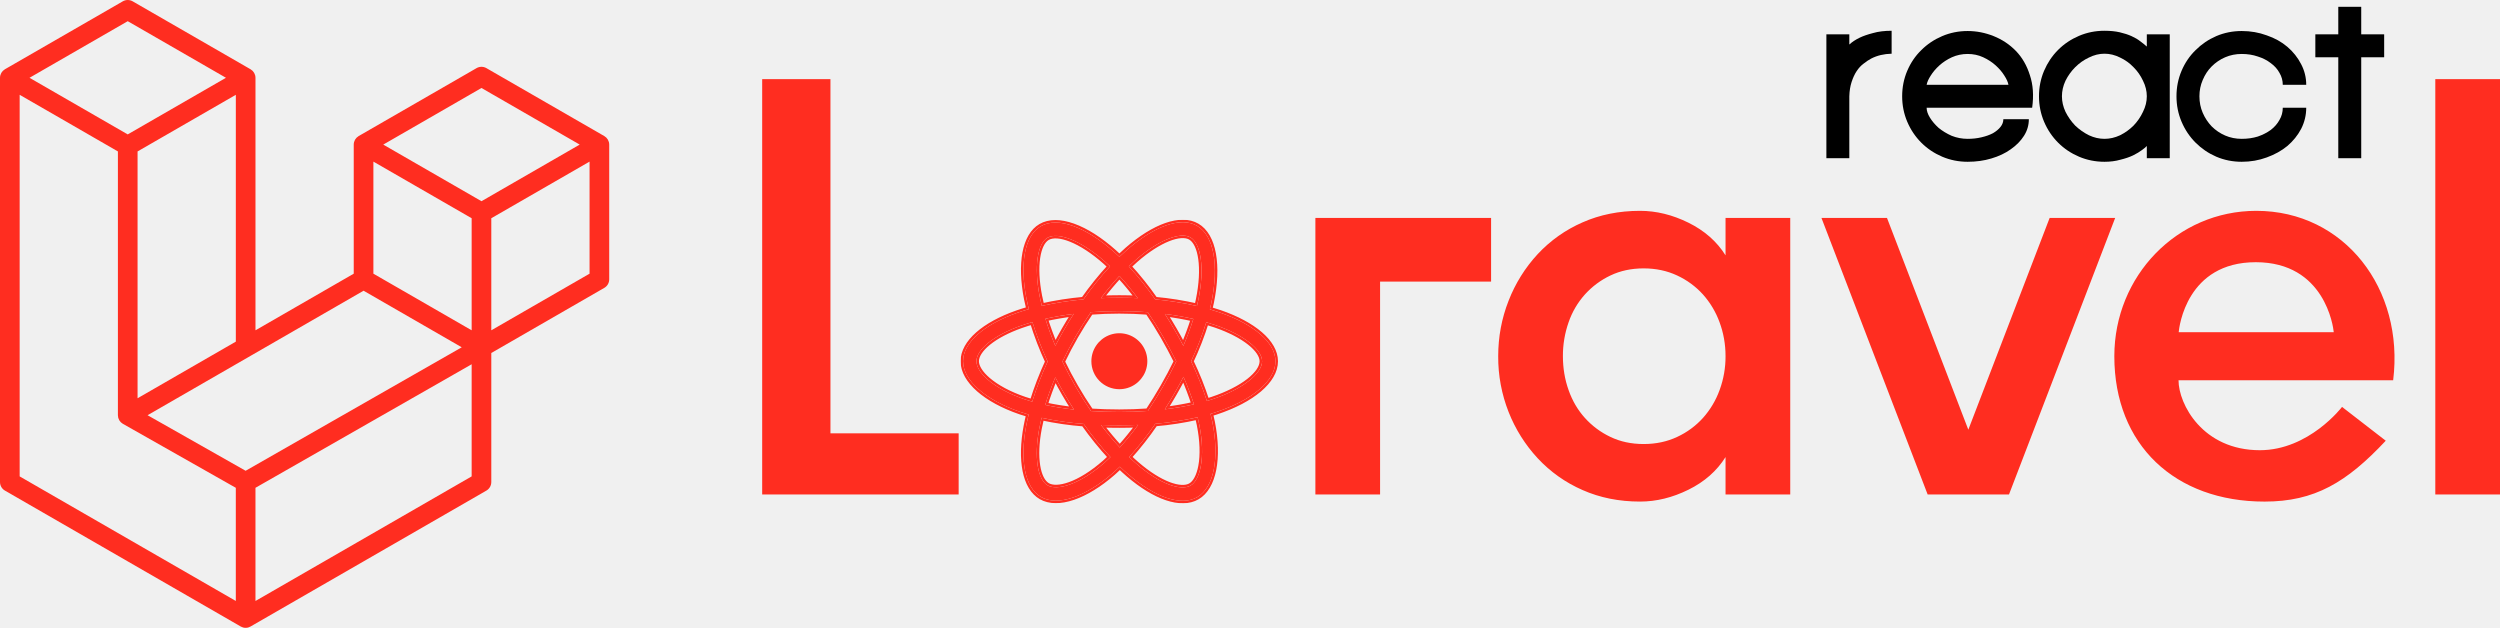
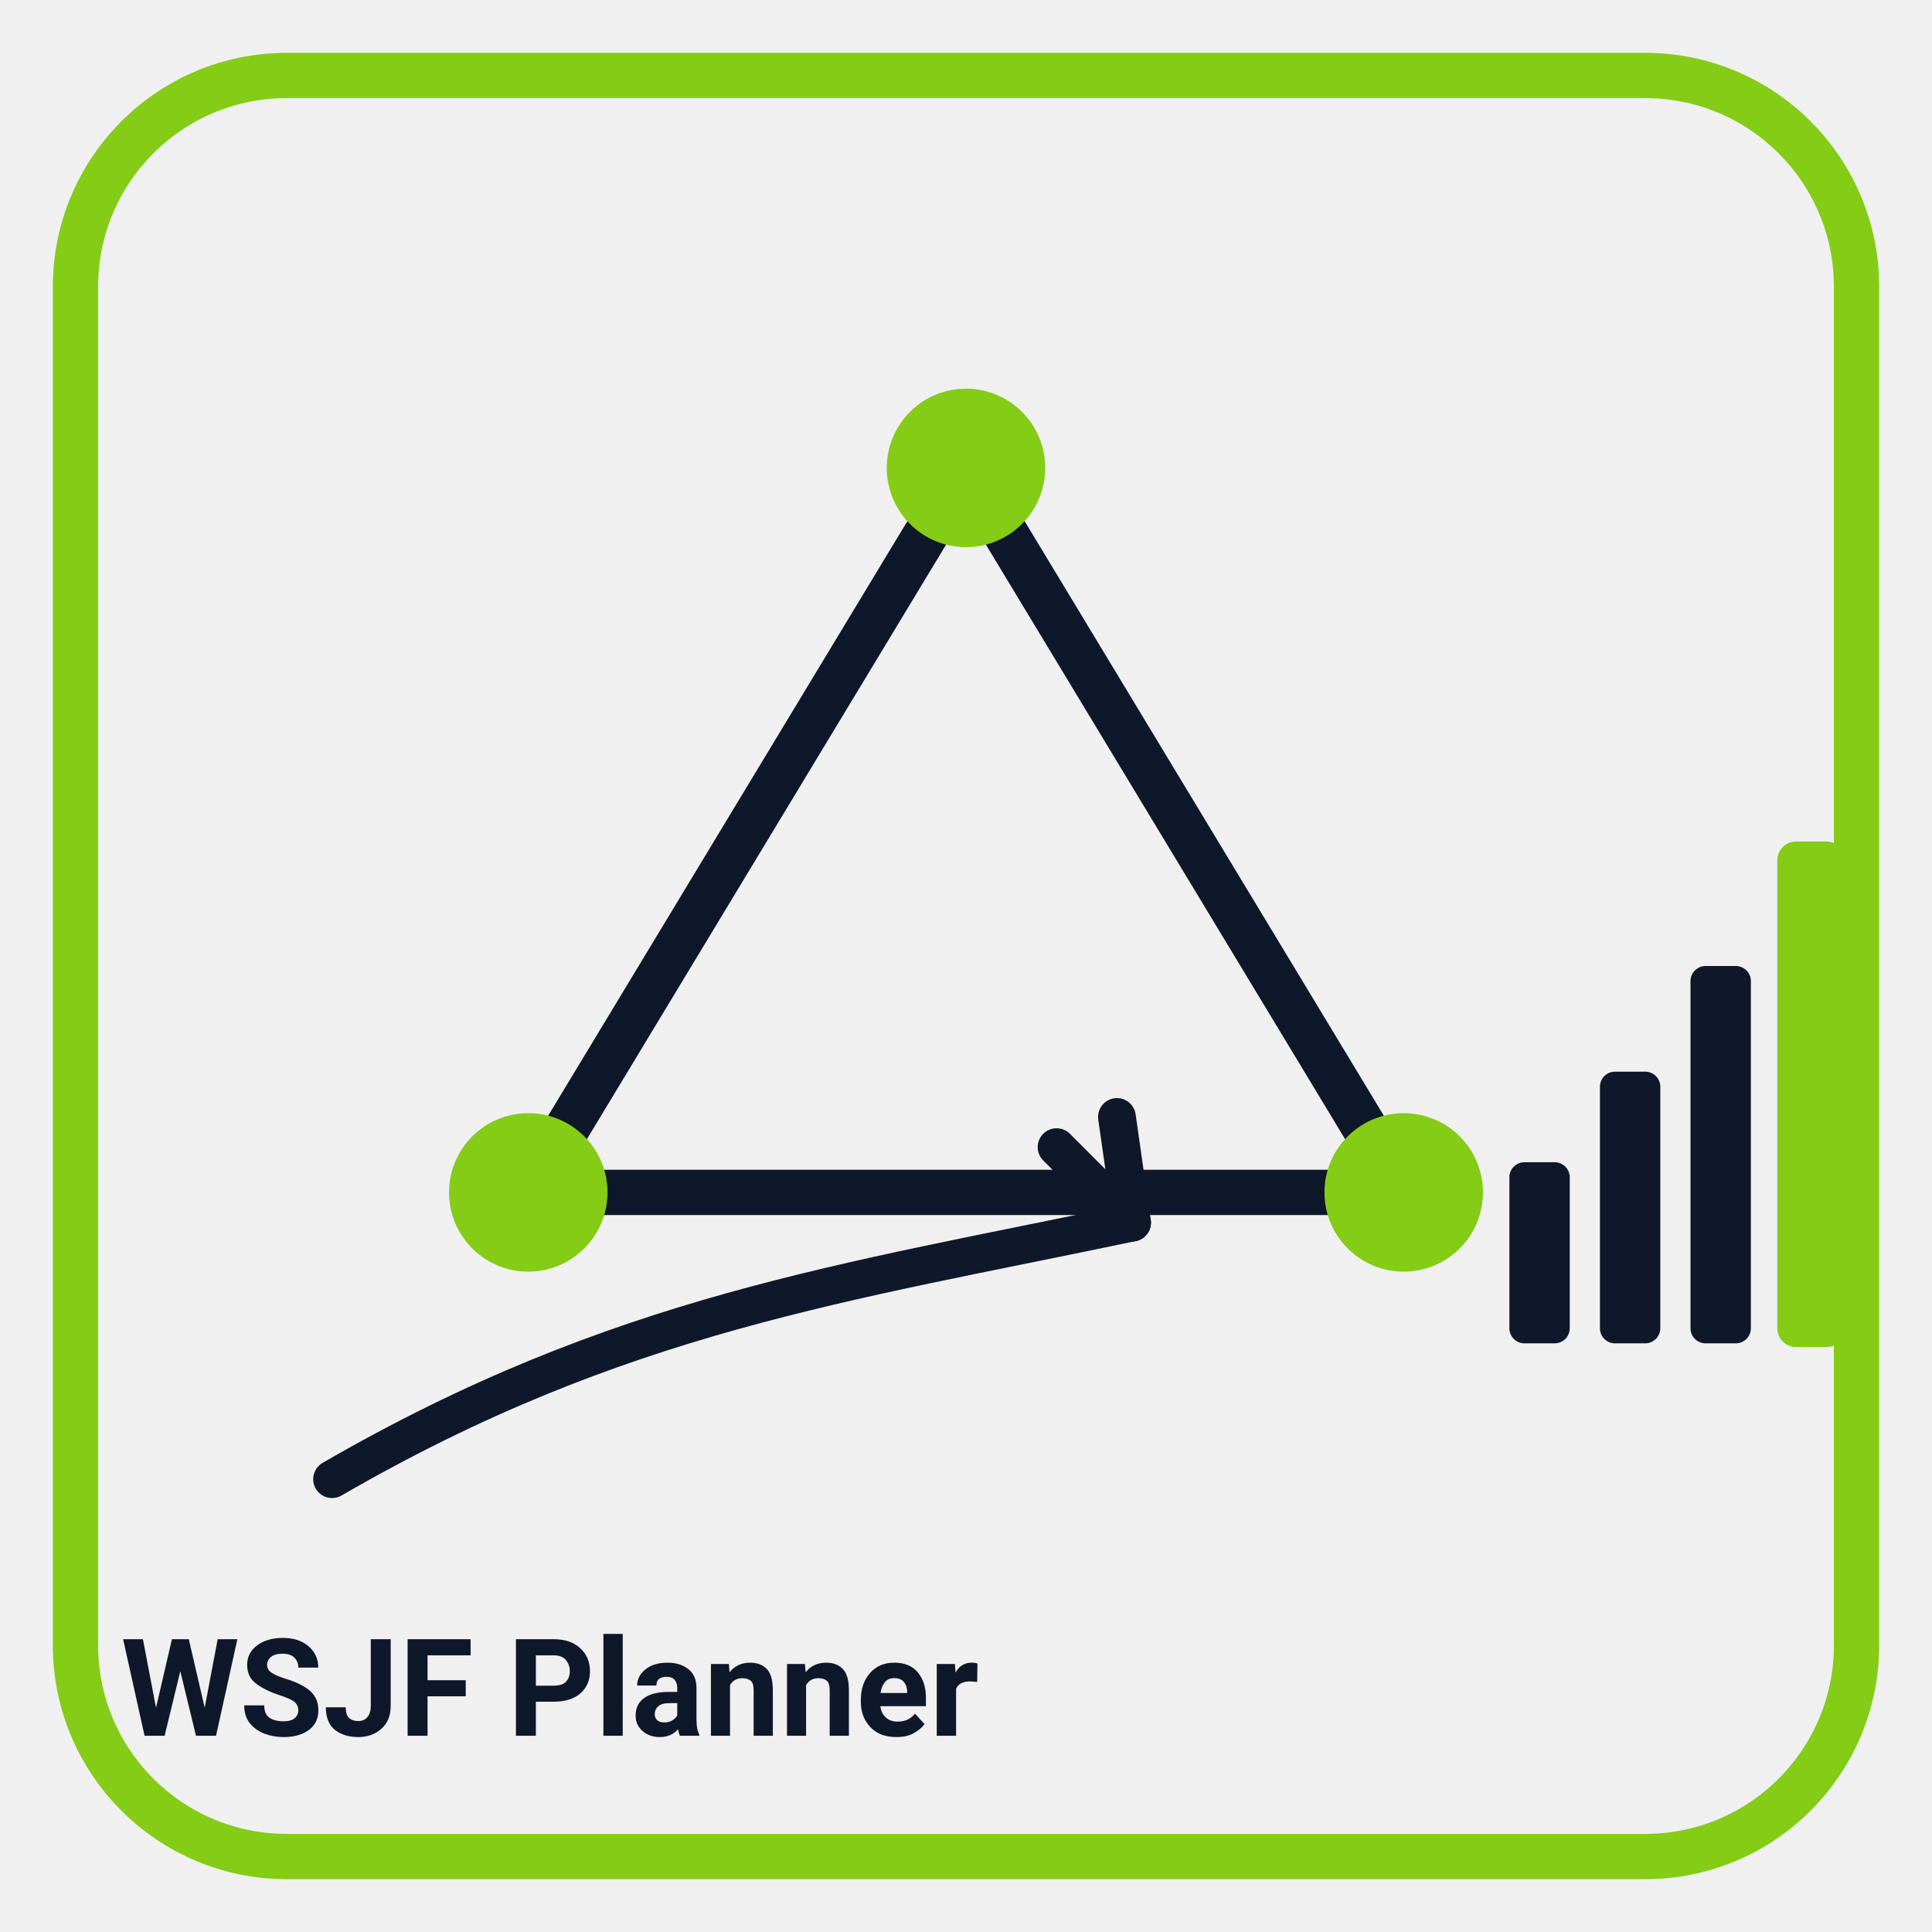
- <svg xmlns="http://www.w3.org/2000/svg" width="1991" height="500" viewBox="0 0 1991 500" fill="none">
-   <mask id="path-1-outside-1_1_7" maskUnits="userSpaceOnUse" x="765" y="175" width="253" height="226" fill="black">
-     <rect fill="white" x="765" y="175" width="253" height="226" />
-     <path d="M971.537 248.894C968.887 247.988 966.217 247.145 963.529 246.365C963.975 244.551 964.386 242.726 964.763 240.892C970.827 211.403 966.862 187.646 953.33 179.825C940.374 172.321 919.125 180.141 897.69 198.84C895.582 200.685 893.518 202.585 891.496 204.541C890.149 203.242 888.767 201.97 887.35 200.727C864.884 180.732 842.365 172.31 828.849 180.157C815.893 187.677 812.042 210.009 817.499 237.958C818.045 240.722 818.658 243.474 819.339 246.214C816.152 247.121 813.073 248.09 810.13 249.117C783.823 258.316 767 272.739 767 287.696C767 303.15 785.056 318.646 812.488 328.042C814.713 328.799 816.959 329.502 819.225 330.152C818.489 333.085 817.838 336.051 817.271 339.05C812.089 366.518 816.131 388.321 829.062 395.795C842.417 403.511 864.822 395.582 886.661 376.458C888.389 374.945 890.116 373.347 891.844 371.664C894.027 373.775 896.273 375.824 898.581 377.811C919.726 396.043 940.607 403.408 953.517 395.914C966.862 388.171 971.2 364.746 965.566 336.246C965.134 334.07 964.637 331.848 964.074 329.582C965.649 329.115 967.192 328.633 968.702 328.136C997.206 318.667 1015.78 303.358 1015.78 287.711C1015.76 272.682 998.403 258.165 971.537 248.894ZM904.681 206.873C923.043 190.854 940.208 184.531 948.033 189.05C956.362 193.865 959.601 213.279 954.367 238.741C954.021 240.399 953.648 242.053 953.247 243.701C942.289 241.208 931.177 239.449 919.985 238.435C913.577 229.204 906.553 220.417 898.959 212.133C900.818 210.33 902.722 208.576 904.671 206.873H904.681ZM840.453 300.476C842.702 304.829 845.053 309.129 847.507 313.376C850.005 317.708 852.608 321.977 855.317 326.182C847.616 325.345 839.963 324.111 832.389 322.487C834.586 315.376 837.292 307.991 840.453 300.476ZM840.453 275.429C837.343 268.074 834.711 260.84 832.55 253.853C839.65 252.262 847.216 250.962 855.104 249.977C852.461 254.102 849.918 258.288 847.475 262.534C845.033 266.781 842.687 271.079 840.437 275.429H840.453ZM846.102 287.955C849.377 281.124 852.905 274.425 856.685 267.857C860.461 261.292 864.481 254.878 868.745 248.614C876.146 248.054 883.733 247.759 891.398 247.759C899.063 247.759 906.697 248.054 914.093 248.619C918.311 254.869 922.307 261.261 926.08 267.795C929.853 274.328 933.427 280.996 936.803 287.799C933.472 294.654 929.906 301.381 926.106 307.981C922.336 314.545 918.363 320.978 914.186 327.281C906.801 327.799 899.156 328.084 891.382 328.084C883.609 328.084 876.109 327.84 868.859 327.369C864.564 321.084 860.511 314.642 856.7 308.043C852.89 301.444 849.352 294.748 846.087 287.955H846.102ZM935.305 313.303C937.81 308.957 940.215 304.553 942.519 300.093C945.678 307.255 948.467 314.576 950.874 322.025C943.21 323.751 935.462 325.074 927.661 325.99C930.293 321.813 932.842 317.584 935.305 313.303ZM942.416 275.434C940.121 271.063 937.736 266.744 935.258 262.477C932.84 258.269 930.319 254.113 927.697 250.008C935.632 251.013 943.245 252.35 950.381 253.983C948.087 261.262 945.428 268.421 942.416 275.434ZM891.502 219.747C896.677 225.401 901.563 231.314 906.143 237.461C896.347 236.994 886.545 236.994 876.736 237.461C881.572 231.066 886.521 225.131 891.502 219.747ZM834.198 189.366C842.521 184.536 860.924 191.439 880.323 208.682C881.561 209.786 882.81 210.941 884.054 212.139C876.422 220.421 869.348 229.201 862.878 238.42C851.711 239.426 840.621 241.157 829.678 243.602C829.046 241.059 828.476 238.499 827.968 235.922C823.278 211.962 826.382 193.901 834.198 189.366ZM822.065 319.89C819.992 319.299 817.945 318.658 815.924 317.967C803.796 313.821 793.779 308.411 786.901 302.518C780.744 297.237 777.624 291.966 777.624 287.696C777.624 278.621 791.13 267.043 813.654 259.191C816.483 258.207 819.337 257.307 822.215 256.491C825.561 267.242 829.612 277.759 834.343 287.976C829.555 298.333 825.454 308.994 822.065 319.89ZM879.659 368.436C870.004 376.894 860.333 382.89 851.808 385.911C844.148 388.622 838.048 388.7 834.363 386.569C826.517 382.035 823.252 364.523 827.704 341.035C828.232 338.271 828.837 335.507 829.518 332.743C840.57 335.124 851.771 336.75 863.044 337.609C869.577 346.876 876.71 355.706 884.396 364.041C882.852 365.559 881.271 367.021 879.659 368.436ZM891.797 356.402C886.76 350.955 881.732 344.927 876.83 338.449C881.594 338.636 886.445 338.729 891.382 338.729C896.451 338.729 901.468 338.62 906.412 338.397C901.849 344.643 896.971 350.652 891.797 356.402ZM956.331 371.219C954.849 379.221 951.869 384.559 948.184 386.694C940.342 391.244 923.577 385.331 905.5 369.736C903.427 367.954 901.354 366.041 899.244 364.036C906.781 355.668 913.747 346.803 920.094 337.501C931.429 336.54 942.685 334.8 953.781 332.292C954.289 334.344 954.738 336.355 955.128 338.325C957.621 350.918 957.979 362.31 956.331 371.219ZM965.349 318.024C963.991 318.475 962.591 318.911 961.171 319.336C957.692 308.535 953.483 297.983 948.572 287.753C953.299 277.659 957.343 267.26 960.679 256.626C963.224 257.367 965.696 258.145 968.075 258.969C991.096 266.908 1005.14 278.663 1005.14 287.696C1005.14 297.335 989.971 309.846 965.349 318.024Z" />
-   </mask>
-   <path d="M971.537 248.894C968.887 247.988 966.217 247.145 963.529 246.365C963.975 244.551 964.386 242.726 964.763 240.892C970.827 211.403 966.862 187.646 953.33 179.825C940.374 172.321 919.125 180.141 897.69 198.84C895.582 200.685 893.518 202.585 891.496 204.541C890.149 203.242 888.767 201.97 887.35 200.727C864.884 180.732 842.365 172.31 828.849 180.157C815.893 187.677 812.042 210.009 817.499 237.958C818.045 240.722 818.658 243.474 819.339 246.214C816.152 247.121 813.073 248.09 810.13 249.117C783.823 258.316 767 272.739 767 287.696C767 303.15 785.056 318.646 812.488 328.042C814.713 328.799 816.959 329.502 819.225 330.152C818.489 333.085 817.838 336.051 817.271 339.05C812.089 366.518 816.131 388.321 829.062 395.795C842.417 403.511 864.822 395.582 886.661 376.458C888.389 374.945 890.116 373.347 891.844 371.664C894.027 373.775 896.273 375.824 898.581 377.811C919.726 396.043 940.607 403.408 953.517 395.914C966.862 388.171 971.2 364.746 965.566 336.246C965.134 334.07 964.637 331.848 964.074 329.582C965.649 329.115 967.192 328.633 968.702 328.136C997.206 318.667 1015.78 303.358 1015.78 287.711C1015.76 272.682 998.403 258.165 971.537 248.894ZM904.681 206.873C923.043 190.854 940.208 184.531 948.033 189.05C956.362 193.865 959.601 213.279 954.367 238.741C954.021 240.399 953.648 242.053 953.247 243.701C942.289 241.208 931.177 239.449 919.985 238.435C913.577 229.204 906.553 220.417 898.959 212.133C900.818 210.33 902.722 208.576 904.671 206.873H904.681ZM840.453 300.476C842.702 304.829 845.053 309.129 847.507 313.376C850.005 317.708 852.608 321.977 855.317 326.182C847.616 325.345 839.963 324.111 832.389 322.487C834.586 315.376 837.292 307.991 840.453 300.476ZM840.453 275.429C837.343 268.074 834.711 260.84 832.55 253.853C839.65 252.262 847.216 250.962 855.104 249.977C852.461 254.102 849.918 258.288 847.475 262.534C845.033 266.781 842.687 271.079 840.437 275.429H840.453ZM846.102 287.955C849.377 281.124 852.905 274.425 856.685 267.857C860.461 261.292 864.481 254.878 868.745 248.614C876.146 248.054 883.733 247.759 891.398 247.759C899.063 247.759 906.697 248.054 914.093 248.619C918.311 254.869 922.307 261.261 926.08 267.795C929.853 274.328 933.427 280.996 936.803 287.799C933.472 294.654 929.906 301.381 926.106 307.981C922.336 314.545 918.363 320.978 914.186 327.281C906.801 327.799 899.156 328.084 891.382 328.084C883.609 328.084 876.109 327.84 868.859 327.369C864.564 321.084 860.511 314.642 856.7 308.043C852.89 301.444 849.352 294.748 846.087 287.955H846.102ZM935.305 313.303C937.81 308.957 940.215 304.553 942.519 300.093C945.678 307.255 948.467 314.576 950.874 322.025C943.21 323.751 935.462 325.074 927.661 325.99C930.293 321.813 932.842 317.584 935.305 313.303ZM942.416 275.434C940.121 271.063 937.736 266.744 935.258 262.477C932.84 258.269 930.319 254.113 927.697 250.008C935.632 251.013 943.245 252.35 950.381 253.983C948.087 261.262 945.428 268.421 942.416 275.434ZM891.502 219.747C896.677 225.401 901.563 231.314 906.143 237.461C896.347 236.994 886.545 236.994 876.736 237.461C881.572 231.066 886.521 225.131 891.502 219.747ZM834.198 189.366C842.521 184.536 860.924 191.439 880.323 208.682C881.561 209.786 882.81 210.941 884.054 212.139C876.422 220.421 869.348 229.201 862.878 238.42C851.711 239.426 840.621 241.157 829.678 243.602C829.046 241.059 828.476 238.499 827.968 235.922C823.278 211.962 826.382 193.901 834.198 189.366ZM822.065 319.89C819.992 319.299 817.945 318.658 815.924 317.967C803.796 313.821 793.779 308.411 786.901 302.518C780.744 297.237 777.624 291.966 777.624 287.696C777.624 278.621 791.13 267.043 813.654 259.191C816.483 258.207 819.337 257.307 822.215 256.491C825.561 267.242 829.612 277.759 834.343 287.976C829.555 298.333 825.454 308.994 822.065 319.89ZM879.659 368.436C870.004 376.894 860.333 382.89 851.808 385.911C844.148 388.622 838.048 388.7 834.363 386.569C826.517 382.035 823.252 364.523 827.704 341.035C828.232 338.271 828.837 335.507 829.518 332.743C840.57 335.124 851.771 336.75 863.044 337.609C869.577 346.876 876.71 355.706 884.396 364.041C882.852 365.559 881.271 367.021 879.659 368.436ZM891.797 356.402C886.76 350.955 881.732 344.927 876.83 338.449C881.594 338.636 886.445 338.729 891.382 338.729C896.451 338.729 901.468 338.62 906.412 338.397C901.849 344.643 896.971 350.652 891.797 356.402ZM956.331 371.219C954.849 379.221 951.869 384.559 948.184 386.694C940.342 391.244 923.577 385.331 905.5 369.736C903.427 367.954 901.354 366.041 899.244 364.036C906.781 355.668 913.747 346.803 920.094 337.501C931.429 336.54 942.685 334.8 953.781 332.292C954.289 334.344 954.738 336.355 955.128 338.325C957.621 350.918 957.979 362.31 956.331 371.219ZM965.349 318.024C963.991 318.475 962.591 318.911 961.171 319.336C957.692 308.535 953.483 297.983 948.572 287.753C953.299 277.659 957.343 267.26 960.679 256.626C963.224 257.367 965.696 258.145 968.075 258.969C991.096 266.908 1005.14 278.663 1005.14 287.696C1005.14 297.335 989.971 309.846 965.349 318.024Z" fill="#FF2D20" />
-   <path d="M971.537 248.894C968.887 247.988 966.217 247.145 963.529 246.365C963.975 244.551 964.386 242.726 964.763 240.892C970.827 211.403 966.862 187.646 953.33 179.825C940.374 172.321 919.125 180.141 897.69 198.84C895.582 200.685 893.518 202.585 891.496 204.541C890.149 203.242 888.767 201.97 887.35 200.727C864.884 180.732 842.365 172.31 828.849 180.157C815.893 187.677 812.042 210.009 817.499 237.958C818.045 240.722 818.658 243.474 819.339 246.214C816.152 247.121 813.073 248.09 810.13 249.117C783.823 258.316 767 272.739 767 287.696C767 303.15 785.056 318.646 812.488 328.042C814.713 328.799 816.959 329.502 819.225 330.152C818.489 333.085 817.838 336.051 817.271 339.05C812.089 366.518 816.131 388.321 829.062 395.795C842.417 403.511 864.822 395.582 886.661 376.458C888.389 374.945 890.116 373.347 891.844 371.664C894.027 373.775 896.273 375.824 898.581 377.811C919.726 396.043 940.607 403.408 953.517 395.914C966.862 388.171 971.2 364.746 965.566 336.246C965.134 334.07 964.637 331.848 964.074 329.582C965.649 329.115 967.192 328.633 968.702 328.136C997.206 318.667 1015.78 303.358 1015.78 287.711C1015.76 272.682 998.403 258.165 971.537 248.894ZM904.681 206.873C923.043 190.854 940.208 184.531 948.033 189.05C956.362 193.865 959.601 213.279 954.367 238.741C954.021 240.399 953.648 242.053 953.247 243.701C942.289 241.208 931.177 239.449 919.985 238.435C913.577 229.204 906.553 220.417 898.959 212.133C900.818 210.33 902.722 208.576 904.671 206.873H904.681ZM840.453 300.476C842.702 304.829 845.053 309.129 847.507 313.376C850.005 317.708 852.608 321.977 855.317 326.182C847.616 325.345 839.963 324.111 832.389 322.487C834.586 315.376 837.292 307.991 840.453 300.476ZM840.453 275.429C837.343 268.074 834.711 260.84 832.55 253.853C839.65 252.262 847.216 250.962 855.104 249.977C852.461 254.102 849.918 258.288 847.475 262.534C845.033 266.781 842.687 271.079 840.437 275.429H840.453ZM846.102 287.955C849.377 281.124 852.905 274.425 856.685 267.857C860.461 261.292 864.481 254.878 868.745 248.614C876.146 248.054 883.733 247.759 891.398 247.759C899.063 247.759 906.697 248.054 914.093 248.619C918.311 254.869 922.307 261.261 926.08 267.795C929.853 274.328 933.427 280.996 936.803 287.799C933.472 294.654 929.906 301.381 926.106 307.981C922.336 314.545 918.363 320.978 914.186 327.281C906.801 327.799 899.156 328.084 891.382 328.084C883.609 328.084 876.109 327.84 868.859 327.369C864.564 321.084 860.511 314.642 856.7 308.043C852.89 301.444 849.352 294.748 846.087 287.955H846.102ZM935.305 313.303C937.81 308.957 940.215 304.553 942.519 300.093C945.678 307.255 948.467 314.576 950.874 322.025C943.21 323.751 935.462 325.074 927.661 325.99C930.293 321.813 932.842 317.584 935.305 313.303ZM942.416 275.434C940.121 271.063 937.736 266.744 935.258 262.477C932.84 258.269 930.319 254.113 927.697 250.008C935.632 251.013 943.245 252.35 950.381 253.983C948.087 261.262 945.428 268.421 942.416 275.434ZM891.502 219.747C896.677 225.401 901.563 231.314 906.143 237.461C896.347 236.994 886.545 236.994 876.736 237.461C881.572 231.066 886.521 225.131 891.502 219.747ZM834.198 189.366C842.521 184.536 860.924 191.439 880.323 208.682C881.561 209.786 882.81 210.941 884.054 212.139C876.422 220.421 869.348 229.201 862.878 238.42C851.711 239.426 840.621 241.157 829.678 243.602C829.046 241.059 828.476 238.499 827.968 235.922C823.278 211.962 826.382 193.901 834.198 189.366ZM822.065 319.89C819.992 319.299 817.945 318.658 815.924 317.967C803.796 313.821 793.779 308.411 786.901 302.518C780.744 297.237 777.624 291.966 777.624 287.696C777.624 278.621 791.13 267.043 813.654 259.191C816.483 258.207 819.337 257.307 822.215 256.491C825.561 267.242 829.612 277.759 834.343 287.976C829.555 298.333 825.454 308.994 822.065 319.89ZM879.659 368.436C870.004 376.894 860.333 382.89 851.808 385.911C844.148 388.622 838.048 388.7 834.363 386.569C826.517 382.035 823.252 364.523 827.704 341.035C828.232 338.271 828.837 335.507 829.518 332.743C840.57 335.124 851.771 336.75 863.044 337.609C869.577 346.876 876.71 355.706 884.396 364.041C882.852 365.559 881.271 367.021 879.659 368.436ZM891.797 356.402C886.76 350.955 881.732 344.927 876.83 338.449C881.594 338.636 886.445 338.729 891.382 338.729C896.451 338.729 901.468 338.62 906.412 338.397C901.849 344.643 896.971 350.652 891.797 356.402ZM956.331 371.219C954.849 379.221 951.869 384.559 948.184 386.694C940.342 391.244 923.577 385.331 905.5 369.736C903.427 367.954 901.354 366.041 899.244 364.036C906.781 355.668 913.747 346.803 920.094 337.501C931.429 336.54 942.685 334.8 953.781 332.292C954.289 334.344 954.738 336.355 955.128 338.325C957.621 350.918 957.979 362.31 956.331 371.219ZM965.349 318.024C963.991 318.475 962.591 318.911 961.171 319.336C957.692 308.535 953.483 297.983 948.572 287.753C953.299 277.659 957.343 267.26 960.679 256.626C963.224 257.367 965.696 258.145 968.075 258.969C991.096 266.908 1005.14 278.663 1005.14 287.696C1005.14 297.335 989.971 309.846 965.349 318.024Z" stroke="#FF2D20" stroke-width="4" mask="url(#path-1-outside-1_1_7)" />
-   <path d="M891.382 309.96C895.793 309.974 900.109 308.679 903.783 306.24C907.457 303.8 910.325 300.324 912.023 296.253C913.721 292.182 914.172 287.699 913.321 283.372C912.469 279.044 910.352 275.066 907.239 271.943C904.125 268.819 900.154 266.689 895.829 265.823C891.504 264.957 887.02 265.394 882.944 267.079C878.867 268.764 875.383 271.62 872.931 275.286C870.479 278.953 869.17 283.264 869.17 287.675C869.164 290.597 869.733 293.492 870.847 296.193C871.96 298.895 873.595 301.351 875.658 303.421C877.72 305.49 880.171 307.133 882.869 308.255C885.567 309.377 888.46 309.957 891.382 309.96Z" fill="#FF2D20" />
-   <path fill-rule="evenodd" clip-rule="evenodd" d="M484.904 113.113C485.084 113.78 485.176 114.467 485.178 115.157V222.481C485.178 223.859 484.815 225.212 484.125 226.404C483.435 227.596 482.443 228.584 481.25 229.27L391.267 281.132V383.926C391.267 386.724 389.782 389.306 387.359 390.715L199.527 498.958C199.097 499.202 198.628 499.359 198.159 499.525C197.984 499.584 197.817 499.691 197.632 499.74C196.319 500.087 194.939 500.087 193.626 499.74C193.411 499.682 193.215 499.564 193.01 499.486C192.58 499.33 192.131 499.193 191.72 498.958L3.928 390.715C2.735 390.029 1.744 389.04 1.054 387.848C0.365 386.656 0.001 385.304 0 383.926L0 61.955C0 61.251 0.098 60.566 0.274 59.901C0.332 59.676 0.469 59.471 0.547 59.246C0.694 58.835 0.831 58.414 1.046 58.033C1.192 57.779 1.407 57.573 1.583 57.338C1.808 57.025 2.013 56.703 2.277 56.429C2.501 56.204 2.795 56.038 3.049 55.842C3.332 55.607 3.586 55.353 3.908 55.167L97.819 1.045C99.008 0.36 100.356 0 101.728 0C103.099 0 104.447 0.36 105.636 1.045L199.537 55.167H199.557C199.869 55.363 200.133 55.607 200.417 55.832C200.671 56.028 200.954 56.204 201.179 56.419C201.452 56.703 201.648 57.025 201.882 57.338C202.048 57.573 202.273 57.779 202.41 58.033C202.635 58.424 202.762 58.835 202.918 59.246C202.996 59.471 203.133 59.676 203.192 59.911C203.371 60.578 203.463 61.265 203.465 61.955V263.055L281.713 217.952V115.148C281.713 114.463 281.81 113.768 281.986 113.113C282.055 112.878 282.182 112.673 282.26 112.448C282.416 112.037 282.553 111.617 282.768 111.235C282.915 110.981 283.13 110.775 283.296 110.541C283.53 110.228 283.726 109.905 283.999 109.631C284.224 109.406 284.507 109.24 284.761 109.044C285.054 108.809 285.309 108.555 285.621 108.369L379.542 54.248C380.73 53.562 382.078 53.201 383.45 53.201C384.822 53.201 386.17 53.562 387.359 54.248L481.26 108.369C481.592 108.565 481.846 108.809 482.139 109.034C482.383 109.23 482.667 109.406 482.891 109.621C483.165 109.905 483.36 110.228 483.595 110.541C483.771 110.775 483.986 110.981 484.123 111.235C484.347 111.617 484.474 112.037 484.631 112.448C484.719 112.673 484.846 112.878 484.904 113.113ZM469.524 217.952V128.705L436.664 147.642L391.267 173.808V263.055L469.534 217.952H469.524ZM375.623 379.397V290.091L330.969 315.621L203.455 388.475V478.622L375.623 379.397ZM15.653 75.503V379.397L187.802 478.612V388.485L97.868 337.532L97.839 337.513L97.8 337.493C97.497 337.317 97.243 337.063 96.959 336.847C96.715 336.652 96.432 336.495 96.217 336.28L96.197 336.251C95.943 336.006 95.767 335.703 95.552 335.429C95.357 335.165 95.122 334.94 94.966 334.666L94.956 334.637C94.78 334.343 94.673 333.991 94.546 333.659C94.419 333.365 94.253 333.091 94.175 332.778C94.077 332.407 94.057 332.006 94.018 331.624C93.979 331.331 93.901 331.037 93.901 330.744V120.606L48.514 94.43L15.653 75.503ZM101.737 16.872L23.5 61.955L101.718 107.039L179.946 61.946L101.718 16.872H101.737ZM142.425 298.23L187.812 272.074V75.503L154.951 94.44L109.554 120.606V317.177L142.425 298.23ZM383.45 70.074L305.222 115.157L383.45 160.241L461.668 115.148L383.45 70.074ZM375.623 173.808L330.227 147.642L297.366 128.705V217.952L342.753 244.108L375.623 263.055V173.808ZM195.619 374.927L310.362 309.351L367.719 276.583L289.549 231.529L199.547 283.401L117.518 330.675L195.619 374.927Z" fill="#FF2D20" />
-   <path fill-rule="evenodd" clip-rule="evenodd" d="M661.371 63V345.115H763.474V393.787H607V63H661.371ZM1047.57 393.787V173.576H1187.5V224.268H1099.09V393.811H1047.57V393.787ZM1374.22 203.347V173.576H1425.75V393.799H1374.22V364.016C1367.29 375.045 1357.45 383.712 1344.68 390.004C1331.92 396.308 1319.08 399.454 1306.15 399.454C1289.45 399.454 1274.17 396.394 1260.3 390.249C1246.79 384.36 1234.64 375.751 1224.61 364.958C1214.66 354.224 1206.81 341.728 1201.45 328.112C1195.88 313.965 1193.07 298.88 1193.17 283.675C1193.17 268.251 1195.93 253.513 1201.45 239.484C1206.77 225.777 1214.62 213.193 1224.6 202.393C1234.64 191.605 1246.79 183 1260.3 177.114C1274.17 170.969 1289.45 167.909 1306.15 167.909C1319.07 167.909 1331.92 171.055 1344.68 177.359C1357.45 183.663 1367.29 192.318 1374.22 203.347ZM1369.5 310.619C1372.67 301.995 1374.27 292.875 1374.22 283.688C1374.22 274.225 1372.63 265.252 1369.5 256.757C1366.54 248.576 1362.06 241.035 1356.27 234.538C1350.5 228.166 1343.5 223.021 1335.7 219.408C1327.67 215.638 1318.75 213.74 1308.99 213.74C1299.22 213.74 1290.39 215.638 1282.52 219.408C1274.81 223.064 1267.9 228.206 1262.19 234.538C1256.42 241.001 1252 248.551 1249.2 256.744C1246.17 265.399 1244.65 274.508 1244.7 283.675C1244.7 293.126 1246.18 302.111 1249.2 310.606C1252.18 319.126 1256.52 326.52 1262.19 332.824C1267.9 339.159 1274.81 344.302 1282.52 347.955C1290.39 351.737 1299.22 353.623 1308.99 353.623C1318.75 353.623 1327.67 351.737 1335.7 347.955C1343.51 344.346 1350.5 339.2 1356.27 332.824C1362.06 326.332 1366.54 318.795 1369.5 310.619ZM1632.33 173.576H1684.52L1599.96 393.799H1535.18L1450.61 173.576H1502.8L1567.57 342.214L1632.33 173.576ZM1796.91 167.909C1867.06 167.909 1914.91 230.07 1905.92 302.821H1734.98C1734.98 321.819 1754.17 358.544 1799.74 358.544C1838.92 358.544 1865.19 324.084 1865.2 324.06L1900.01 350.991C1868.89 384.202 1843.4 399.467 1803.49 399.467C1732.19 399.467 1683.85 354.369 1683.85 283.688C1683.85 219.751 1733.82 167.909 1796.91 167.909ZM1735.11 264.542H1858.6C1858.22 260.307 1851.52 208.819 1796.49 208.819C1741.45 208.819 1735.51 260.307 1735.11 264.542ZM1939.47 393.787V63H1991V393.787H1939.47Z" fill="#FF2D20" />
-   <path d="M1472.8 35.462C1474.96 33.432 1477.74 31.605 1481.12 29.981C1483.96 28.628 1487.48 27.41 1491.68 26.327C1495.87 25.109 1500.81 24.5 1506.49 24.5V42.77C1500.4 42.905 1494.99 44.191 1490.25 46.627C1488.22 47.71 1486.19 49.063 1484.16 50.687C1482.13 52.176 1480.31 54.138 1478.68 56.574C1477.06 59.01 1475.71 61.92 1474.62 65.303C1473.54 68.551 1472.93 72.34 1472.8 76.671V126H1454.53V27.342H1472.8V35.462Z" fill="black" />
-   <path d="M1615.77 94.941C1615.77 99.678 1614.49 104.076 1611.91 108.136C1609.34 112.196 1605.82 115.782 1601.36 118.895C1597.03 122.008 1591.89 124.444 1585.93 126.203C1580.11 127.962 1573.82 128.842 1567.05 128.842C1559.88 128.842 1553.11 127.489 1546.75 124.782C1540.39 122.075 1534.84 118.354 1530.11 113.617C1525.37 108.88 1521.65 103.332 1518.94 96.971C1516.23 90.61 1514.88 83.844 1514.88 76.671C1514.88 69.498 1516.23 62.732 1518.94 56.371C1521.65 50.01 1525.37 44.529 1530.11 39.928C1534.84 35.191 1540.39 31.47 1546.75 28.763C1553.11 26.056 1559.88 24.703 1567.05 24.703C1574.09 24.703 1580.99 26.056 1587.76 28.763C1594.52 31.47 1600.41 35.394 1605.42 40.537C1610.43 45.68 1614.15 52.108 1616.58 59.822C1619.15 67.401 1619.76 76.062 1618.41 85.806H1534.37C1534.37 88.242 1535.25 90.881 1537.01 93.723C1538.77 96.565 1541.07 99.272 1543.91 101.843C1546.89 104.279 1550.34 106.377 1554.26 108.136C1558.32 109.76 1562.59 110.572 1567.05 110.572C1570.98 110.572 1574.63 110.166 1578.01 109.354C1581.53 108.542 1584.58 107.459 1587.15 106.106C1589.72 104.617 1591.75 102.926 1593.24 101.031C1594.73 99.136 1595.47 97.106 1595.47 94.941H1615.77ZM1599.53 67.536C1599.13 65.371 1598.04 62.935 1596.28 60.228C1594.52 57.386 1592.22 54.679 1589.38 52.108C1586.54 49.537 1583.22 47.371 1579.43 45.612C1575.65 43.853 1571.52 42.973 1567.05 42.973C1562.59 42.973 1558.39 43.853 1554.47 45.612C1550.68 47.371 1547.36 49.537 1544.52 52.108C1541.68 54.679 1539.38 57.386 1537.62 60.228C1535.86 62.935 1534.77 65.371 1534.37 67.536H1599.53Z" fill="black" />
-   <path d="M1709.72 126V116.256C1709.04 117.068 1707.76 118.151 1705.86 119.504C1704.1 120.857 1701.74 122.278 1698.76 123.767C1695.92 125.12 1692.53 126.271 1688.61 127.218C1684.82 128.301 1680.62 128.842 1676.02 128.842C1668.85 128.842 1662.08 127.489 1655.72 124.782C1649.36 122.075 1643.81 118.354 1639.08 113.617C1634.34 108.88 1630.62 103.332 1627.91 96.971C1625.21 90.61 1623.85 83.844 1623.85 76.671C1623.85 69.498 1625.21 62.732 1627.91 56.371C1630.62 50.01 1634.34 44.462 1639.08 39.725C1643.81 34.988 1649.36 31.267 1655.72 28.56C1662.08 25.853 1668.85 24.5 1676.02 24.5C1680.62 24.5 1684.68 24.906 1688.2 25.718C1691.72 26.53 1694.83 27.545 1697.54 28.763C1700.25 29.981 1702.55 31.334 1704.44 32.823C1706.47 34.312 1708.23 35.733 1709.72 37.086V27.342H1727.99V126H1709.72ZM1642.12 76.671C1642.12 80.866 1643.07 84.994 1644.96 89.054C1646.99 93.114 1649.57 96.768 1652.68 100.016C1655.93 103.129 1659.58 105.7 1663.64 107.73C1667.7 109.625 1671.83 110.572 1676.02 110.572C1680.22 110.572 1684.35 109.625 1688.41 107.73C1692.47 105.7 1696.05 103.129 1699.16 100.016C1702.28 96.768 1704.78 93.114 1706.68 89.054C1708.71 84.994 1709.72 80.866 1709.72 76.671C1709.72 72.476 1708.71 68.348 1706.68 64.288C1704.78 60.228 1702.28 56.642 1699.16 53.529C1696.05 50.281 1692.47 47.71 1688.41 45.815C1684.35 43.785 1680.22 42.77 1676.02 42.77C1671.83 42.77 1667.7 43.785 1663.64 45.815C1659.58 47.71 1655.93 50.281 1652.68 53.529C1649.57 56.642 1646.99 60.228 1644.96 64.288C1643.07 68.348 1642.12 72.476 1642.12 76.671Z" fill="black" />
-   <path d="M1836.68 85.806C1836.68 91.761 1835.32 97.377 1832.62 102.655C1829.91 107.798 1826.25 112.331 1821.65 116.256C1817.05 120.045 1811.57 123.09 1805.21 125.391C1798.98 127.692 1792.35 128.842 1785.32 128.842C1778.14 128.842 1771.38 127.489 1765.02 124.782C1758.79 122.075 1753.31 118.354 1748.57 113.617C1743.84 108.88 1740.11 103.332 1737.41 96.971C1734.7 90.61 1733.35 83.844 1733.35 76.671C1733.35 69.498 1734.7 62.732 1737.41 56.371C1740.11 50.01 1743.84 44.529 1748.57 39.928C1753.31 35.191 1758.79 31.47 1765.02 28.763C1771.38 26.056 1778.14 24.703 1785.32 24.703C1792.35 24.703 1798.98 25.853 1805.21 28.154C1811.57 30.319 1817.05 33.364 1821.65 37.289C1826.25 41.214 1829.91 45.815 1832.62 51.093C1835.32 56.236 1836.68 61.717 1836.68 67.536H1818C1818 64.153 1817.12 60.972 1815.36 57.995C1813.74 55.018 1811.44 52.446 1808.46 50.281C1805.48 47.98 1802.03 46.221 1798.11 45.003C1794.18 43.65 1789.92 42.973 1785.32 42.973C1780.58 42.973 1776.18 43.853 1772.12 45.612C1768.06 47.371 1764.47 49.807 1761.36 52.92C1758.38 55.897 1756.02 59.484 1754.26 63.679C1752.5 67.739 1751.62 72.07 1751.62 76.671C1751.62 81.408 1752.5 85.806 1754.26 89.866C1756.02 93.926 1758.38 97.512 1761.36 100.625C1764.47 103.738 1768.06 106.174 1772.12 107.933C1776.18 109.692 1780.58 110.572 1785.32 110.572C1789.92 110.572 1794.18 109.963 1798.11 108.745C1802.03 107.392 1805.48 105.632 1808.46 103.467C1811.44 101.166 1813.74 98.527 1815.36 95.55C1817.12 92.573 1818 89.325 1818 85.806H1836.68Z" fill="black" />
-   <path d="M1862.21 126V45.612H1843.94V27.342H1862.21V5.418H1880.48V27.342H1898.75V45.612H1880.48V126H1862.21Z" fill="black" />
+ <svg xmlns="http://www.w3.org/2000/svg" viewBox="0 0 256 256" fill="none" role="img" aria-label="WSJF Planner Logo">
+   <style>
+     .accent { stroke: #84CC16; fill: #84CC16; }
+     .line { stroke: #0F172A; }
+     .fill-dark { fill: #0F172A; }
+   </style>
+   <rect x="10" y="10" width="236" height="236" rx="28" fill="none" stroke="#84CC16" stroke-width="6" />
+   <g stroke-linecap="round" stroke-linejoin="round" stroke-width="6">
+     <path class="line" d="M128 62 L70 158 L186 158 Z" />
+   </g>
+   <circle class="accent" cx="128" cy="62" r="10" />
+   <circle class="accent" cx="70" cy="158" r="10" />
+   <circle class="accent" cx="186" cy="158" r="10" />
+   <g transform="translate(200,98)">
+     <rect class="fill-dark" x="0" y="56" width="8" height="24" rx="2" />
+     <rect class="fill-dark" x="12" y="44" width="8" height="36" rx="2" />
+     <rect class="fill-dark" x="24" y="30" width="8" height="50" rx="2" />
+     <rect class="accent" x="36" y="14" width="8" height="66" rx="2" />
+   </g>
+   <g class="line" stroke-width="5" stroke-linecap="round" stroke-linejoin="round">
+     <path d="M44 196 C 82 174, 112 170, 150 162" />
+     <path d="M150 162 l-10 -10" />
+     <path d="M150 162 l-2 -14" />
+   </g>
+   <g class="fill-dark" font-family="system-ui, -apple-system, Segoe UI, Roboto, Helvetica, Arial, sans-serif" font-size="18" font-weight="700">
+     <text x="16" y="230">WSJF Planner</text>
+   </g>
</svg>
